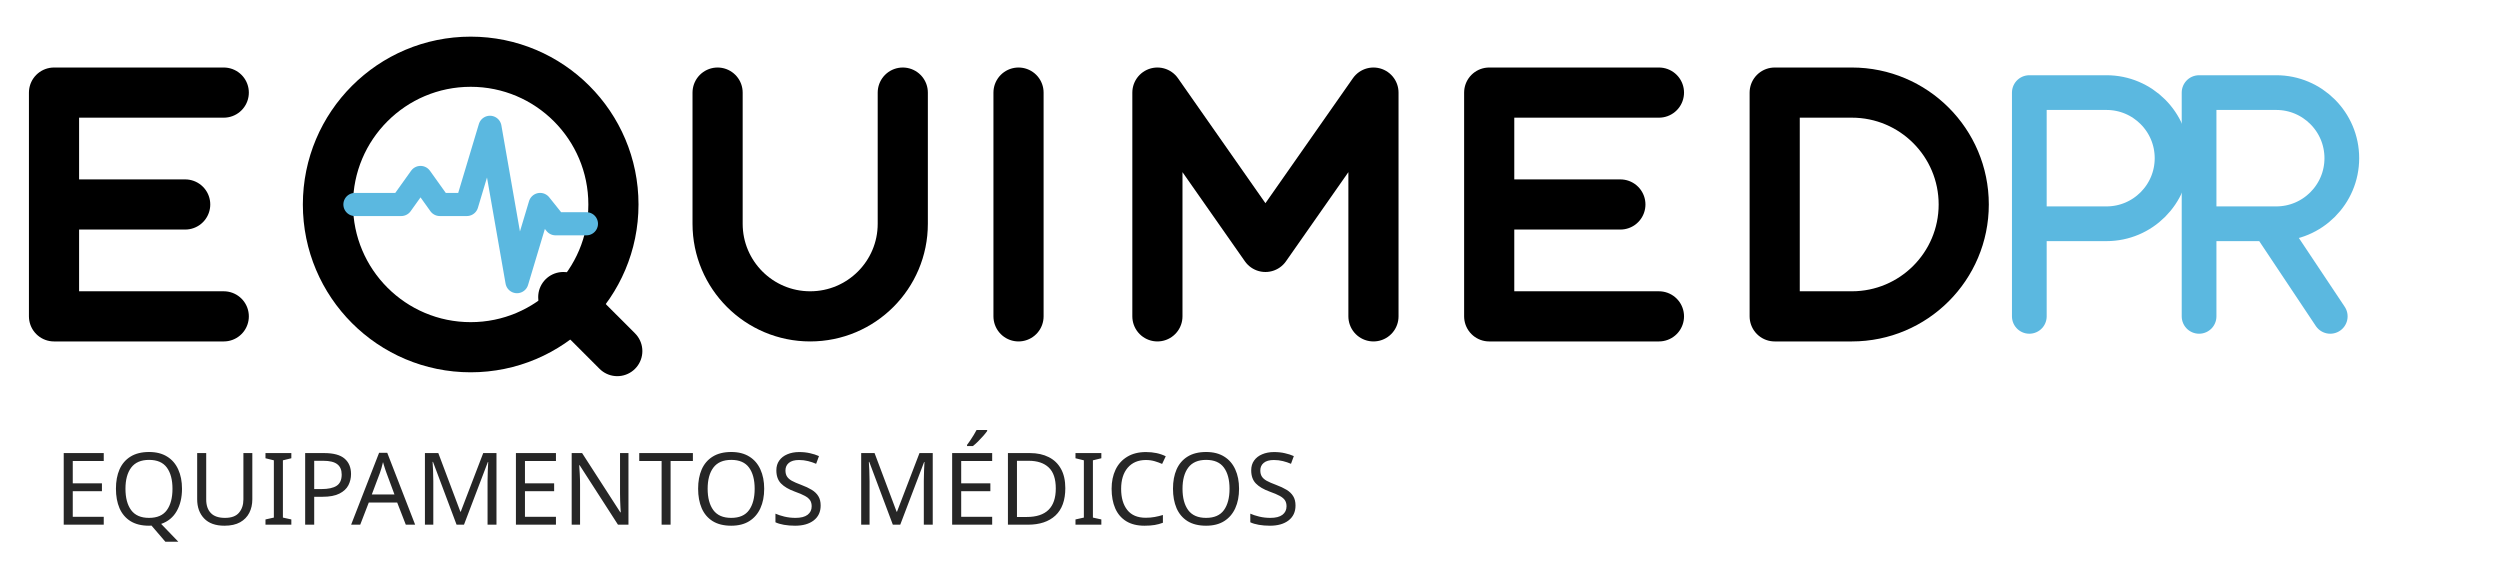
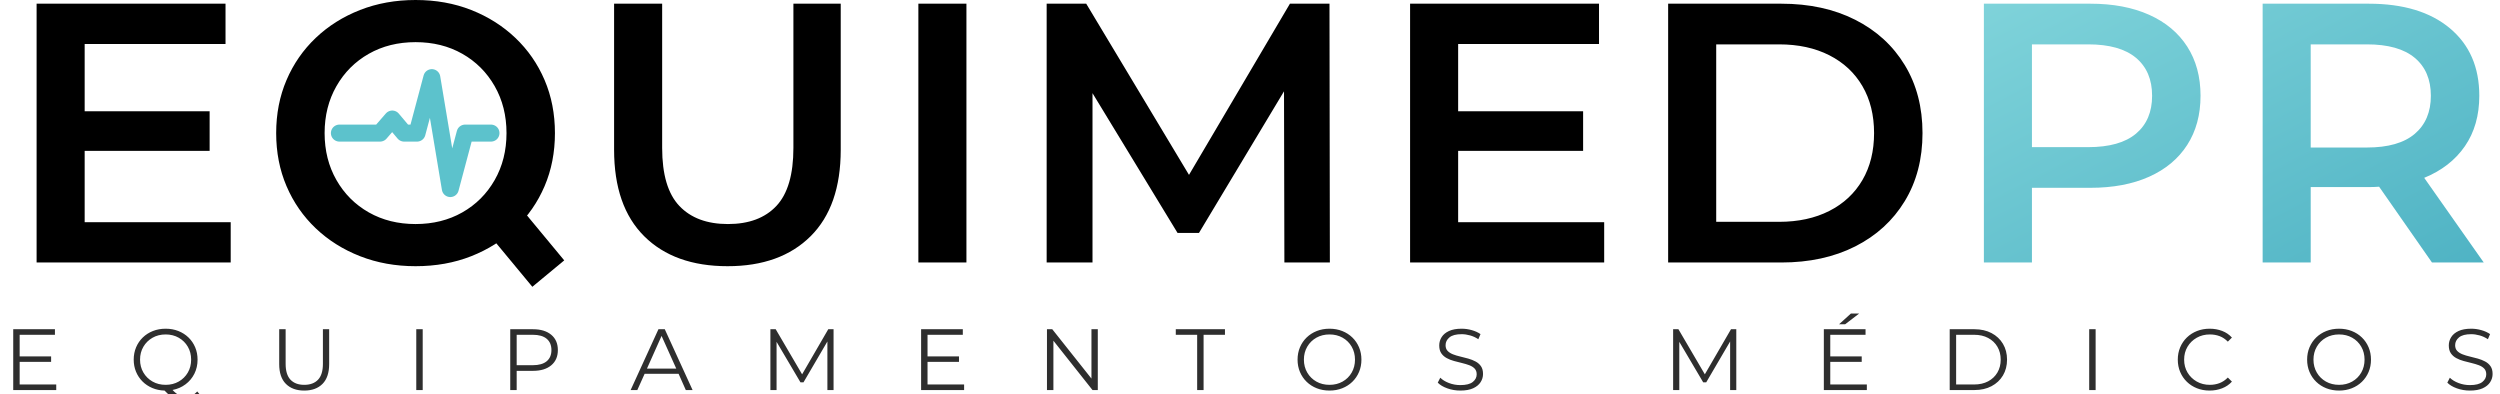
- <svg xmlns="http://www.w3.org/2000/svg" viewBox="0 0 648 148" role="img" aria-labelledby="t">
-   <g fill="none" stroke="currentColor" stroke-width="13" stroke-linecap="round" stroke-linejoin="round" transform="translate(8 18)">
-     <path d="M6 6h44M6 6v58M6 35h34M6 64h44" />
-     <circle cx="114" cy="35" r="37" />
-     <path d="M138 59l14 14" />
-     <path class="logo-pulse" d="M84 35h12l5-7 5 7h7l6-20 7 40 6-20 4 5h8" stroke="#5BB8E0" stroke-width="6" />
-     <g transform="translate(12 0)">
-       <path d="M166 6v34a24 24 0 0 0 48 0V6" />
-       <path d="M244 6v58" />
-       <path d="M280 64V6l28 40 28-40v58" />
-       <path d="M366 6h44M366 6v58M366 35h34M366 64h44" />
-       <path d="M440 6h20a29 29 0 0 1 0 58h-20z" />
-       <g class="logo-pr" stroke="#5BB8E0" stroke-width="9" transform="translate(506 0)">
-         <path d="M0 64V6h20a17 17 0 0 1 0 34H0" />
-         <path d="M44 64V6h20a17 17 0 0 1 0 34H44M62 40l16 24" />
-       </g>
-     </g>
-   </g>
-   <text x="14" y="136" textLength="586" lengthAdjust="spacing" font-family="IBM Plex Sans, Plex Sans Fallback, system-ui, sans-serif" font-size="26" font-weight="500" fill="currentColor" opacity="0.85">EQUIPAMENTOS MÉDICOS</text>
+ <svg xmlns="http://www.w3.org/2000/svg" viewBox="-5 -10 6762 1065">
+   <defs>
+     <linearGradient id="lg-pr" x1="0" y1="0" x2="1" y2="1">
+       <stop offset="0" stop-color="#7FD3DA" />
+       <stop offset="1" stop-color="#4FB3C4" />
+     </linearGradient>
+   </defs>
+   <path fill="currentColor" d="M94 700V0H605V109H224V291H562V398H224V591H619V700Z M1119 710Q1038 710 969.0 683.0Q900 656 849.0 607.5Q798 559 770.0 493.5Q742 428 742 350Q742 272 770.0 206.5Q798 141 849.0 92.5Q900 44 969.0 17.0Q1038 -10 1119 -10Q1201 -10 1269.5 17.0Q1338 44 1389.0 92.5Q1440 141 1468.0 206.5Q1496 272 1496 350Q1496 428 1468.0 493.5Q1440 559 1389.0 607.5Q1338 656 1269.5 683.0Q1201 710 1119 710ZM1119 596Q1190 596 1245.5 564.5Q1301 533 1333.0 477.0Q1365 421 1365 350Q1365 279 1333.0 223.0Q1301 167 1245.5 135.5Q1190 104 1119 104Q1048 104 992.5 135.5Q937 167 905.0 223.0Q873 279 873 350Q873 421 905.0 477.0Q937 533 992.5 564.5Q1048 596 1119 596Z M1963 710Q1819 710 1737.5 629.0Q1656 548 1656 395V0H1786V390Q1786 498 1832.5 547.0Q1879 596 1964 596Q2049 596 2095.0 547.0Q2141 498 2141 390V0H2269V395Q2269 548 2187.5 629.0Q2106 710 1963 710Z M2479 700V0H2609V700Z M2826 700V0H2933L3211 463L3484 0H3591L3592 700H3469L3468 237L3238 620H3180L2950 242V700Z M3809 700V0H4320V109H3939V291H4277V398H3939V591H4334V700Z M4507 700V0H4813Q4927 0 5013.0 43.5Q5099 87 5147.0 166.0Q5195 245 5195 350Q5195 455 5147.0 534.0Q5099 613 5013.0 656.5Q4927 700 4813 700ZM4637 590H4807Q4885 590 4943.0 560.5Q5001 531 5032.5 477.0Q5064 423 5064 350Q5064 277 5032.5 223.0Q5001 169 4943.0 139.5Q4885 110 4807 110H4637Z" />
+   <path fill="none" stroke="currentColor" stroke-width="112" d="M1333 555 L1478 730" />
+   <path class="logo-pulse" fill="none" stroke="#5CC2CC" stroke-width="46" stroke-linecap="round" stroke-linejoin="round" d="M913 350 L1023 350 L1056 312 L1088 350 L1123 350 L1163 200 L1213 500 L1253 350 L1288 350 L1323 350" />
+   <path class="logo-pr" fill="url(#lg-pr)" d="M5361 700V0H5649Q5741 0 5808.0 30.0Q5875 60 5911.0 116.0Q5947 172 5947 249Q5947 326 5911.0 382.0Q5875 438 5808.0 468.0Q5741 498 5649 498H5491V700ZM5491 388H5643Q5729 388 5772.5 351.5Q5816 315 5816 249Q5816 183 5772.5 146.5Q5729 110 5643 110H5491Z M6115 700V0H6402Q6542 0 6621.5 66.5Q6701 133 6701 249Q6701 329 6662.0 385.5Q6623 442 6552 471L6713 700H6573L6430 495Q6417 496 6403 496H6245V700ZM6245 389H6397Q6483 389 6526.5 352.0Q6570 315 6570 249Q6570 183 6526.5 146.5Q6483 110 6397 110H6245Z" />
+   <path class="logo-tag" fill="currentColor" opacity="0.82" d="M30.79 1045.0V880.5H143.59V895.54H48.18V954.055H133.25V968.86H48.18V1029.96H147.115V1045.0Z M496.945 1077.665Q482.61 1077.665 469.45 1070.497Q456.29 1063.33 440.075 1046.41Q422.215 1045.94 406.94 1039.477Q391.665 1033.015 380.385 1021.735Q369.105 1010.455 362.877 995.415Q356.65 980.375 356.65 962.75Q356.65 944.655 363.112 929.38Q369.575 914.105 381.207 902.825Q392.84 891.545 408.585 885.318Q424.33 879.09 443.13 879.09Q461.695 879.09 477.44 885.318Q493.185 891.545 504.817 902.825Q516.45 914.105 522.912 929.38Q529.375 944.655 529.375 962.75Q529.375 983.665 520.797 1000.82Q512.22 1017.975 496.827 1029.49Q481.435 1041.005 461.695 1044.765Q470.86 1054.635 479.672 1059.1Q488.485 1063.565 497.18 1063.565Q515.51 1063.565 528.435 1048.76L536.895 1058.865Q521.385 1077.665 496.945 1077.665ZM443.13 1030.9Q462.87 1030.9 478.497 1021.97Q494.125 1013.04 503.055 997.648Q511.985 982.255 511.985 962.75Q511.985 943.245 503.055 927.852Q494.125 912.46 478.497 903.53Q462.87 894.6 443.13 894.6Q423.155 894.6 407.527 903.53Q391.9 912.46 382.852 927.852Q373.805 943.245 373.805 962.75Q373.805 982.255 382.852 997.648Q391.9 1013.04 407.527 1021.97Q423.155 1030.9 443.13 1030.9Z M817.869 1046.41Q786.379 1046.41 768.284 1028.315Q750.189 1010.22 750.189 974.735V880.5H767.579V974.03Q767.579 1003.17 780.739 1017.035Q793.899 1030.9 817.869 1030.9Q842.074 1030.9 855.234 1017.035Q868.394 1003.17 868.394 974.03V880.5H885.314V974.735Q885.314 1010.22 867.337 1028.315Q849.359 1046.41 817.869 1046.41Z M1120.934 1045.0V880.5H1138.324V1045.0Z M1375.118 1045.0V880.5H1436.688Q1467.943 880.5 1485.921 895.423Q1503.898 910.345 1503.898 936.9Q1503.898 963.22 1485.921 978.143Q1467.943 993.065 1436.688 993.065H1392.508V1045.0ZM1392.508 977.79H1436.218Q1460.893 977.79 1473.701 967.097Q1486.508 956.405 1486.508 936.9Q1486.508 917.16 1473.701 906.35Q1460.893 895.54 1436.218 895.54H1392.508Z M1700.743 1045.0 1775.943 880.5H1793.098L1868.298 1045.0H1849.968L1830.463 1001.055H1738.578L1718.838 1045.0ZM1744.923 986.955H1824.118L1784.403 898.595Z M2078.772 1045.0V880.5H2093.107L2164.547 1002.465L2235.282 880.5H2249.617V1045.0H2232.932V913.635L2168.307 1024.085H2160.082L2095.457 914.575V1045.0Z M2486.412 1045.0V880.5H2599.212V895.54H2503.802V954.055H2588.872V968.86H2503.802V1029.96H2602.737V1045.0Z M2826.841 1045.0V880.5H2841.176L2947.161 1013.98V880.5H2964.316V1045.0H2949.981L2844.231 911.52V1045.0Z M3233.071 1045.0V895.54H3175.261V880.5H3308.271V895.54H3250.461V1045.0Z M3591.125 1046.41Q3572.325 1046.41 3556.58 1040.182Q3540.835 1033.955 3529.203 1022.675Q3517.57 1011.395 3511.108 996.12Q3504.645 980.845 3504.645 962.75Q3504.645 944.655 3511.108 929.38Q3517.57 914.105 3529.203 902.825Q3540.835 891.545 3556.58 885.318Q3572.325 879.09 3591.125 879.09Q3609.69 879.09 3625.435 885.318Q3641.18 891.545 3652.813 902.825Q3664.445 914.105 3670.908 929.38Q3677.37 944.655 3677.37 962.75Q3677.37 980.845 3670.908 996.12Q3664.445 1011.395 3652.813 1022.675Q3641.18 1033.955 3625.435 1040.182Q3609.69 1046.41 3591.125 1046.41ZM3591.125 1030.9Q3610.865 1030.9 3626.493 1022.088Q3642.12 1013.275 3651.05 997.765Q3659.98 982.255 3659.98 962.75Q3659.98 943.245 3651.05 927.735Q3642.12 912.225 3626.493 903.413Q3610.865 894.6 3591.125 894.6Q3571.15 894.6 3555.523 903.413Q3539.895 912.225 3530.848 927.735Q3521.8 943.245 3521.8 962.75Q3521.8 982.255 3530.848 997.765Q3539.895 1013.275 3555.523 1022.088Q3571.15 1030.9 3591.125 1030.9Z M3944.95 1046.41Q3926.385 1046.41 3909.7 1040.418Q3893.015 1034.425 3883.85 1025.025L3890.665 1011.63Q3899.36 1020.325 3914.047 1025.965Q3928.735 1031.605 3944.95 1031.605Q3967.98 1031.605 3978.555 1023.145Q3989.13 1014.685 3989.13 1002.465Q3989.13 992.83 3983.725 987.072Q3978.32 981.315 3969.272 977.908Q3960.225 974.5 3949.415 971.915Q3938.605 969.33 3927.795 966.393Q3916.985 963.455 3907.937 958.52Q3898.89 953.585 3893.367 945.477Q3887.845 937.37 3887.845 924.21Q3887.845 912.225 3894.307 901.885Q3900.77 891.545 3914.165 885.318Q3927.56 879.09 3948.475 879.09Q3962.34 879.09 3975.97 882.967Q3989.6 886.845 3999.47 893.66L3993.595 907.525Q3983.02 900.475 3971.152 897.185Q3959.285 893.895 3948.475 893.895Q3925.915 893.895 3915.457 902.59Q3905 911.285 3905 923.74Q3905 933.375 3910.522 939.132Q3916.045 944.89 3925.092 948.415Q3934.14 951.94 3944.95 954.408Q3955.76 956.875 3966.452 959.93Q3977.145 962.985 3986.192 967.803Q3995.24 972.62 4000.762 980.61Q4006.285 988.6 4006.285 1001.525Q4006.285 1013.51 3999.705 1023.732Q3993.125 1033.955 3979.612 1040.182Q3966.1 1046.41 3944.95 1046.41Z M4520.478 1045.0V880.5H4534.813L4606.253 1002.465L4676.988 880.5H4691.323V1045.0H4674.638V913.635L4610.013 1024.085H4601.788L4537.163 914.575V1045.0Z M4928.117 1045.0V880.5H5040.917V895.54H4945.507V954.055H5030.577V968.86H4945.507V1029.96H5044.442V1045.0ZM4969.242 867.105 5001.437 837.965H5023.762L4985.692 867.105Z M5268.547 1045.0V880.5H5335.522Q5361.842 880.5 5381.699 890.957Q5401.557 901.415 5412.602 919.98Q5423.647 938.545 5423.647 962.75Q5423.647 986.955 5412.602 1005.52Q5401.557 1024.085 5381.699 1034.543Q5361.842 1045.0 5335.522 1045.0ZM5285.937 1029.96H5334.582Q5356.437 1029.96 5372.534 1021.382Q5388.632 1012.805 5397.562 997.648Q5406.492 982.49 5406.492 962.75Q5406.492 943.01 5397.562 927.852Q5388.632 912.695 5372.534 904.118Q5356.437 895.54 5334.582 895.54H5285.937Z M5645.871 1045.0V880.5H5663.261V1045.0Z M5971.496 1046.41Q5952.931 1046.41 5937.303 1040.182Q5921.676 1033.955 5910.043 1022.675Q5898.411 1011.395 5891.948 996.12Q5885.486 980.845 5885.486 962.75Q5885.486 944.655 5891.948 929.38Q5898.411 914.105 5910.043 902.825Q5921.676 891.545 5937.421 885.318Q5953.166 879.09 5971.731 879.09Q5989.826 879.09 6005.453 885.082Q6021.081 891.075 6031.891 903.06L6020.846 914.105Q6010.741 903.765 5998.521 899.183Q5986.301 894.6 5972.201 894.6Q5952.461 894.6 5936.716 903.53Q5920.971 912.46 5911.806 927.852Q5902.641 943.245 5902.641 962.75Q5902.641 982.255 5911.806 997.648Q5920.971 1013.04 5936.716 1021.97Q5952.461 1030.9 5972.201 1030.9Q5986.301 1030.9 5998.521 1026.2Q6010.741 1021.5 6020.846 1011.16L6031.891 1022.205Q6021.081 1034.19 6005.336 1040.3Q5989.591 1046.41 5971.496 1046.41Z M6321.795 1046.41Q6302.995 1046.41 6287.25 1040.182Q6271.505 1033.955 6259.873 1022.675Q6248.24 1011.395 6241.778 996.12Q6235.315 980.845 6235.315 962.75Q6235.315 944.655 6241.778 929.38Q6248.24 914.105 6259.873 902.825Q6271.505 891.545 6287.25 885.318Q6302.995 879.09 6321.795 879.09Q6340.36 879.09 6356.105 885.318Q6371.85 891.545 6383.483 902.825Q6395.115 914.105 6401.578 929.38Q6408.04 944.655 6408.04 962.75Q6408.04 980.845 6401.578 996.12Q6395.115 1011.395 6383.483 1022.675Q6371.85 1033.955 6356.105 1040.182Q6340.36 1046.41 6321.795 1046.41ZM6321.795 1030.9Q6341.535 1030.9 6357.163 1022.088Q6372.79 1013.275 6381.72 997.765Q6390.65 982.255 6390.65 962.75Q6390.65 943.245 6381.72 927.735Q6372.79 912.225 6357.163 903.413Q6341.535 894.6 6321.795 894.6Q6301.82 894.6 6286.193 903.413Q6270.565 912.225 6261.518 927.735Q6252.47 943.245 6252.47 962.75Q6252.47 982.255 6261.518 997.765Q6270.565 1013.275 6286.193 1022.088Q6301.82 1030.9 6321.795 1030.9Z M6675.62 1046.41Q6657.055 1046.41 6640.37 1040.418Q6623.685 1034.425 6614.52 1025.025L6621.335 1011.63Q6630.03 1020.325 6644.717 1025.965Q6659.405 1031.605 6675.62 1031.605Q6698.65 1031.605 6709.225 1023.145Q6719.8 1014.685 6719.8 1002.465Q6719.8 992.83 6714.395 987.072Q6708.99 981.315 6699.942 977.908Q6690.895 974.5 6680.085 971.915Q6669.275 969.33 6658.465 966.393Q6647.655 963.455 6638.608 958.52Q6629.56 953.585 6624.037 945.477Q6618.515 937.37 6618.515 924.21Q6618.515 912.225 6624.977 901.885Q6631.44 891.545 6644.835 885.318Q6658.23 879.09 6679.145 879.09Q6693.01 879.09 6706.64 882.967Q6720.27 886.845 6730.14 893.66L6724.265 907.525Q6713.69 900.475 6701.822 897.185Q6689.955 893.895 6679.145 893.895Q6656.585 893.895 6646.127 902.59Q6635.67 911.285 6635.67 923.74Q6635.67 933.375 6641.192 939.132Q6646.715 944.89 6655.762 948.415Q6664.81 951.94 6675.62 954.408Q6686.43 956.875 6697.122 959.93Q6707.815 962.985 6716.862 967.803Q6725.91 972.62 6731.432 980.61Q6736.955 988.6 6736.955 1001.525Q6736.955 1013.51 6730.375 1023.732Q6723.795 1033.955 6710.282 1040.182Q6696.77 1046.41 6675.62 1046.41Z" />
</svg>
